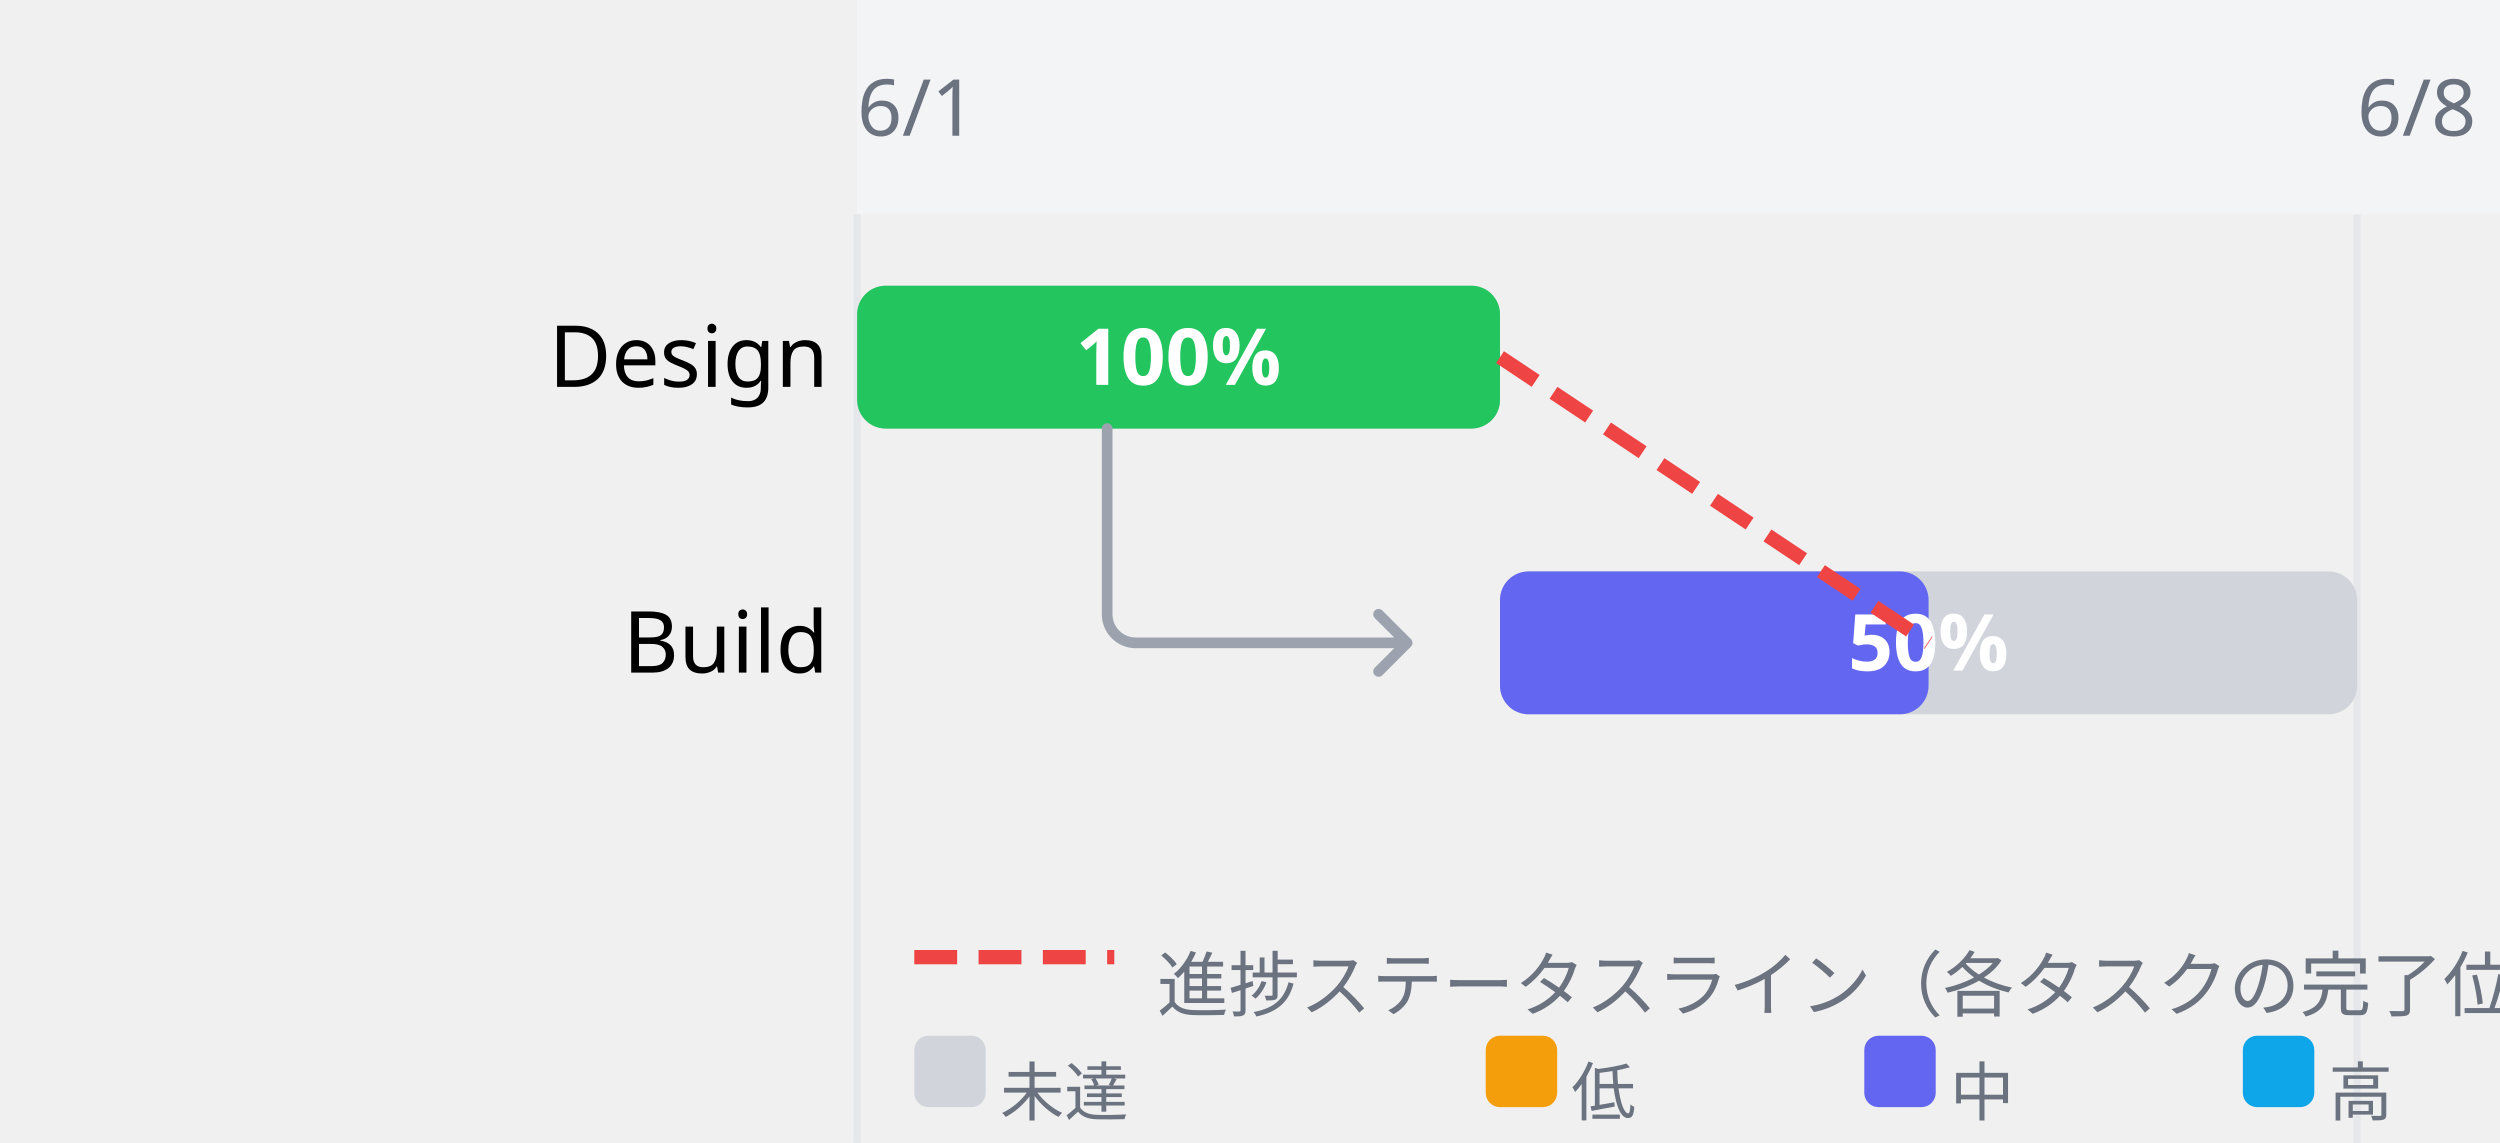
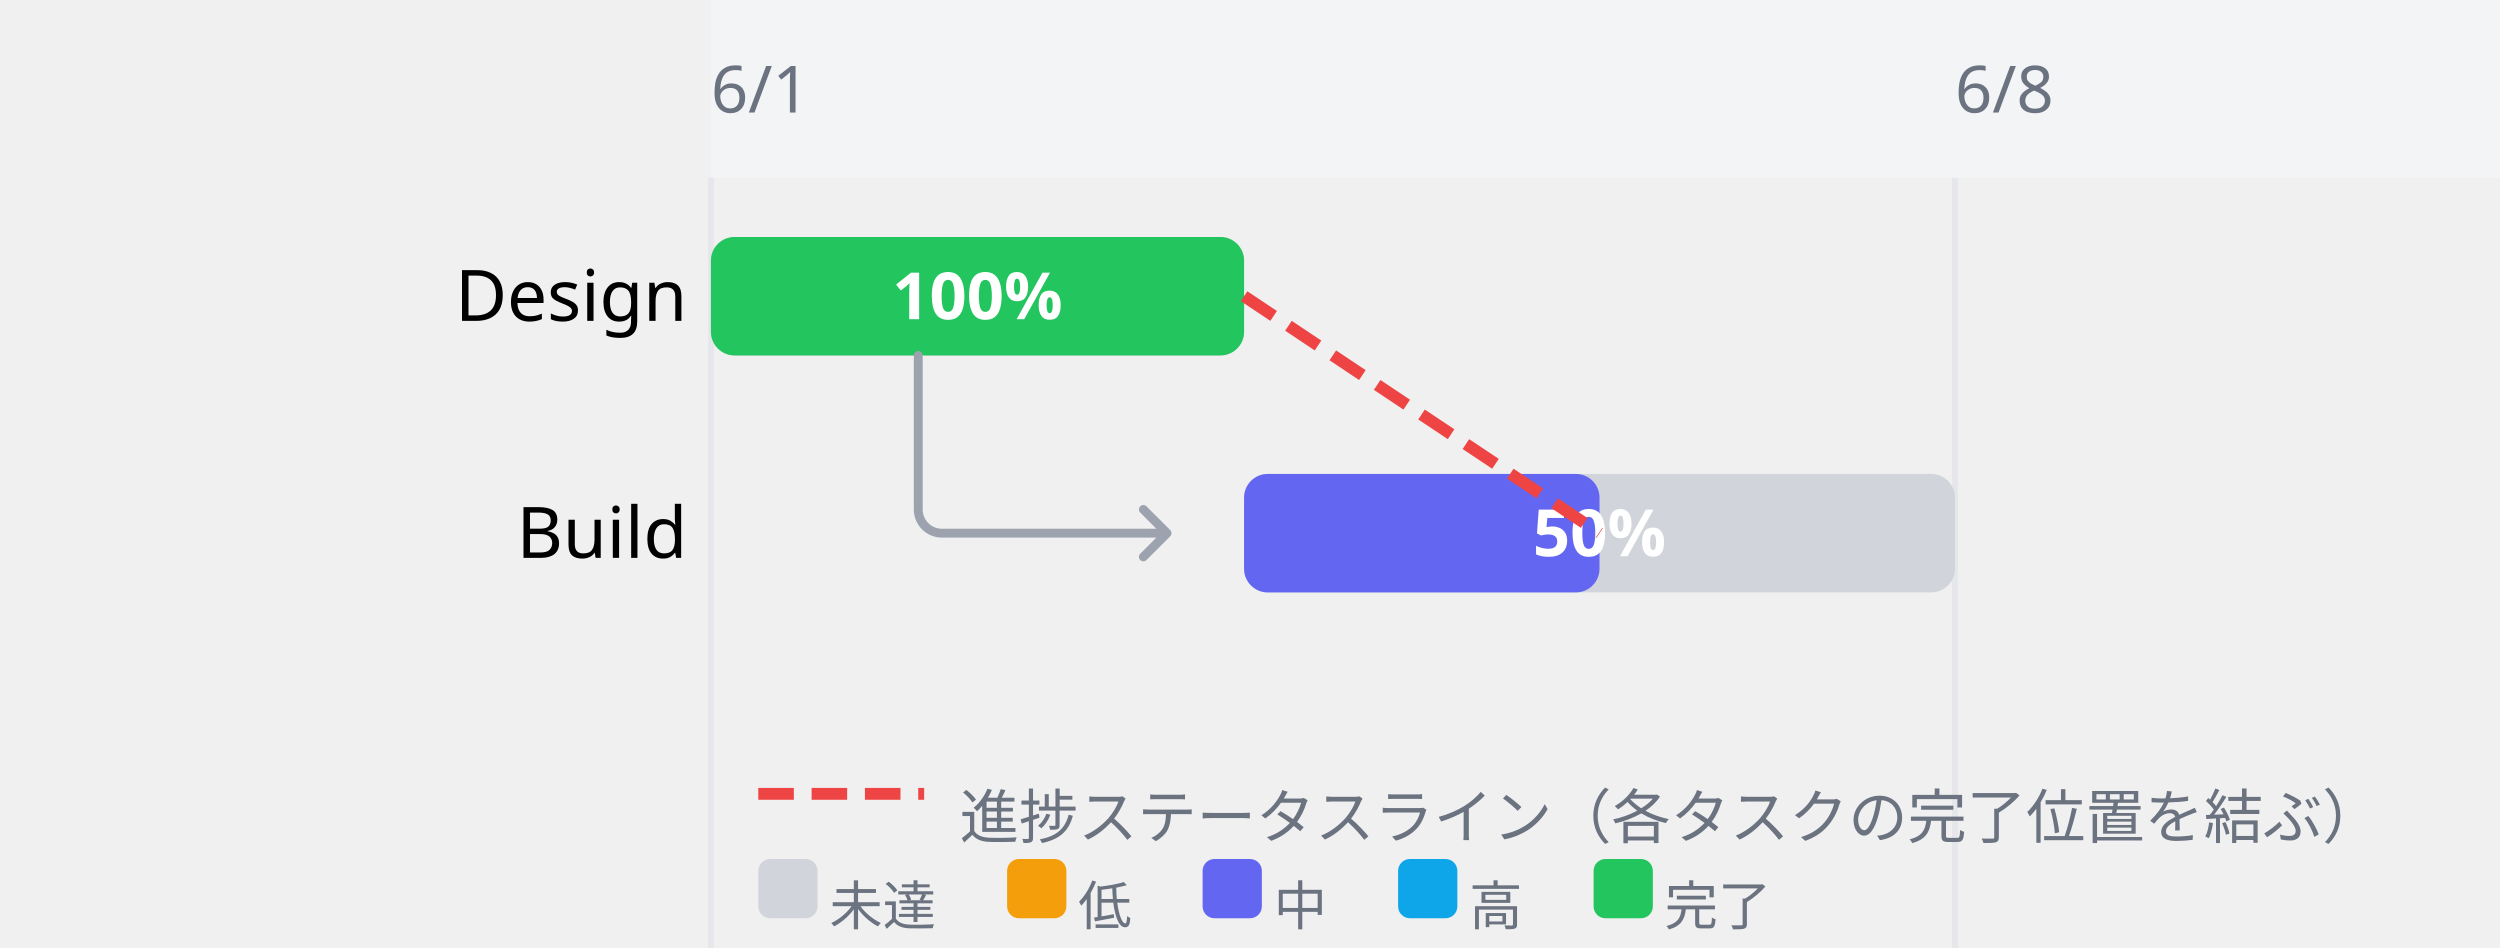
- <svg xmlns="http://www.w3.org/2000/svg" width="350" height="160" viewBox="0 0 350 160" role="img" aria-label="Gantt chart" font-family="sans-serif" font-size="12">
-   <rect x="120" y="0" width="230" height="30" fill="#f3f4f6" />
+ <svg xmlns="http://www.w3.org/2000/svg" width="422" height="160" viewBox="0 0 422 160" role="img" aria-label="Gantt chart" font-family="sans-serif" font-size="12">
+   <rect x="120" y="0" width="302" height="30" fill="#f3f4f6" />
  <line x1="120" y1="30" x2="120" y2="160" stroke="#e5e7eb" stroke-width="1" />
  <text x="120" y="19" fill="#6b7280" font-size="11">6/1</text>
  <line x1="330" y1="30" x2="330" y2="160" stroke="#e5e7eb" stroke-width="1" />
  <text x="330" y="19" fill="#6b7280" font-size="11">6/8</text>
  <g data-task-id="task-1">
    <rect class="bar-bg" x="120" y="40" width="90" height="20" rx="4" fill="#d1d5db" />
    <rect class="bar-progress bar-tier-done" x="120" y="40" width="90" height="20" rx="4" fill="#22c55e" />
    <text x="165" y="50" text-anchor="middle" fill="#ffffff" font-size="11" font-weight="600" dominant-baseline="middle">100%</text>
    <text x="116" y="50" text-anchor="end" dominant-baseline="middle">Design</text>
  </g>
  <g data-task-id="task-2">
    <rect class="bar-bg" x="210" y="80" width="120" height="20" rx="4" fill="#d1d5db" />
    <rect class="bar-progress bar-tier-mid" x="210" y="80" width="60" height="20" rx="4" fill="#6366f1" />
    <text x="270" y="90" text-anchor="middle" fill="#ffffff" font-size="11" font-weight="600" dominant-baseline="middle">50%</text>
    <text x="116" y="90" text-anchor="end" dominant-baseline="middle">Build</text>
  </g>
  <path d="M 155 60 V 86 a 4 4 0 0 0 4 4 L 197 90 m -4 -4 l 4 4 l -4 4" fill="none" stroke="#9ca3af" stroke-width="1.5" stroke-linecap="round" stroke-linejoin="round" />
  <polyline class="progress-status-line" points="210,50 270,90" fill="none" stroke="#ef4444" stroke-width="2" stroke-dasharray="6,3" />
  <g class="progress-line-legend" aria-hidden="true">
    <line x1="128" y1="134" x2="156" y2="134" stroke="#ef4444" stroke-width="2" stroke-dasharray="6,3" />
    <text x="162" y="138" fill="#6b7280" font-size="10" dominant-baseline="middle">進捗ステータスライン（各タスクの完了位置を結ぶ）</text>
  </g>
  <g class="bar-tier-legend" aria-hidden="true">
    <rect x="128" y="145" width="10" height="10" rx="2" fill="#d1d5db" />
    <text x="140" y="153" fill="#6b7280" font-size="9" dominant-baseline="middle">未達</text>
-     <rect x="208" y="145" width="10" height="10" rx="2" fill="#f59e0b" />
-     <text x="220" y="153" fill="#6b7280" font-size="9" dominant-baseline="middle">低</text>
-     <rect x="261" y="145" width="10" height="10" rx="2" fill="#6366f1" />
-     <text x="273" y="153" fill="#6b7280" font-size="9" dominant-baseline="middle">中</text>
-     <rect x="314" y="145" width="10" height="10" rx="2" fill="#0ea5e9" />
-     <text x="326" y="153" fill="#6b7280" font-size="9" dominant-baseline="middle">高</text>
-     <rect x="367" y="145" width="10" height="10" rx="2" fill="#22c55e" />
-     <text x="379" y="153" fill="#6b7280" font-size="9" dominant-baseline="middle">完了</text>
+     <rect x="170" y="145" width="10" height="10" rx="2" fill="#f59e0b" />
+     <text x="182" y="153" fill="#6b7280" font-size="9" dominant-baseline="middle">低</text>
+     <rect x="203" y="145" width="10" height="10" rx="2" fill="#6366f1" />
+     <text x="215" y="153" fill="#6b7280" font-size="9" dominant-baseline="middle">中</text>
+     <rect x="236" y="145" width="10" height="10" rx="2" fill="#0ea5e9" />
+     <text x="248" y="153" fill="#6b7280" font-size="9" dominant-baseline="middle">高</text>
+     <rect x="269" y="145" width="10" height="10" rx="2" fill="#22c55e" />
+     <text x="281" y="153" fill="#6b7280" font-size="9" dominant-baseline="middle">完了</text>
  </g>
</svg>
